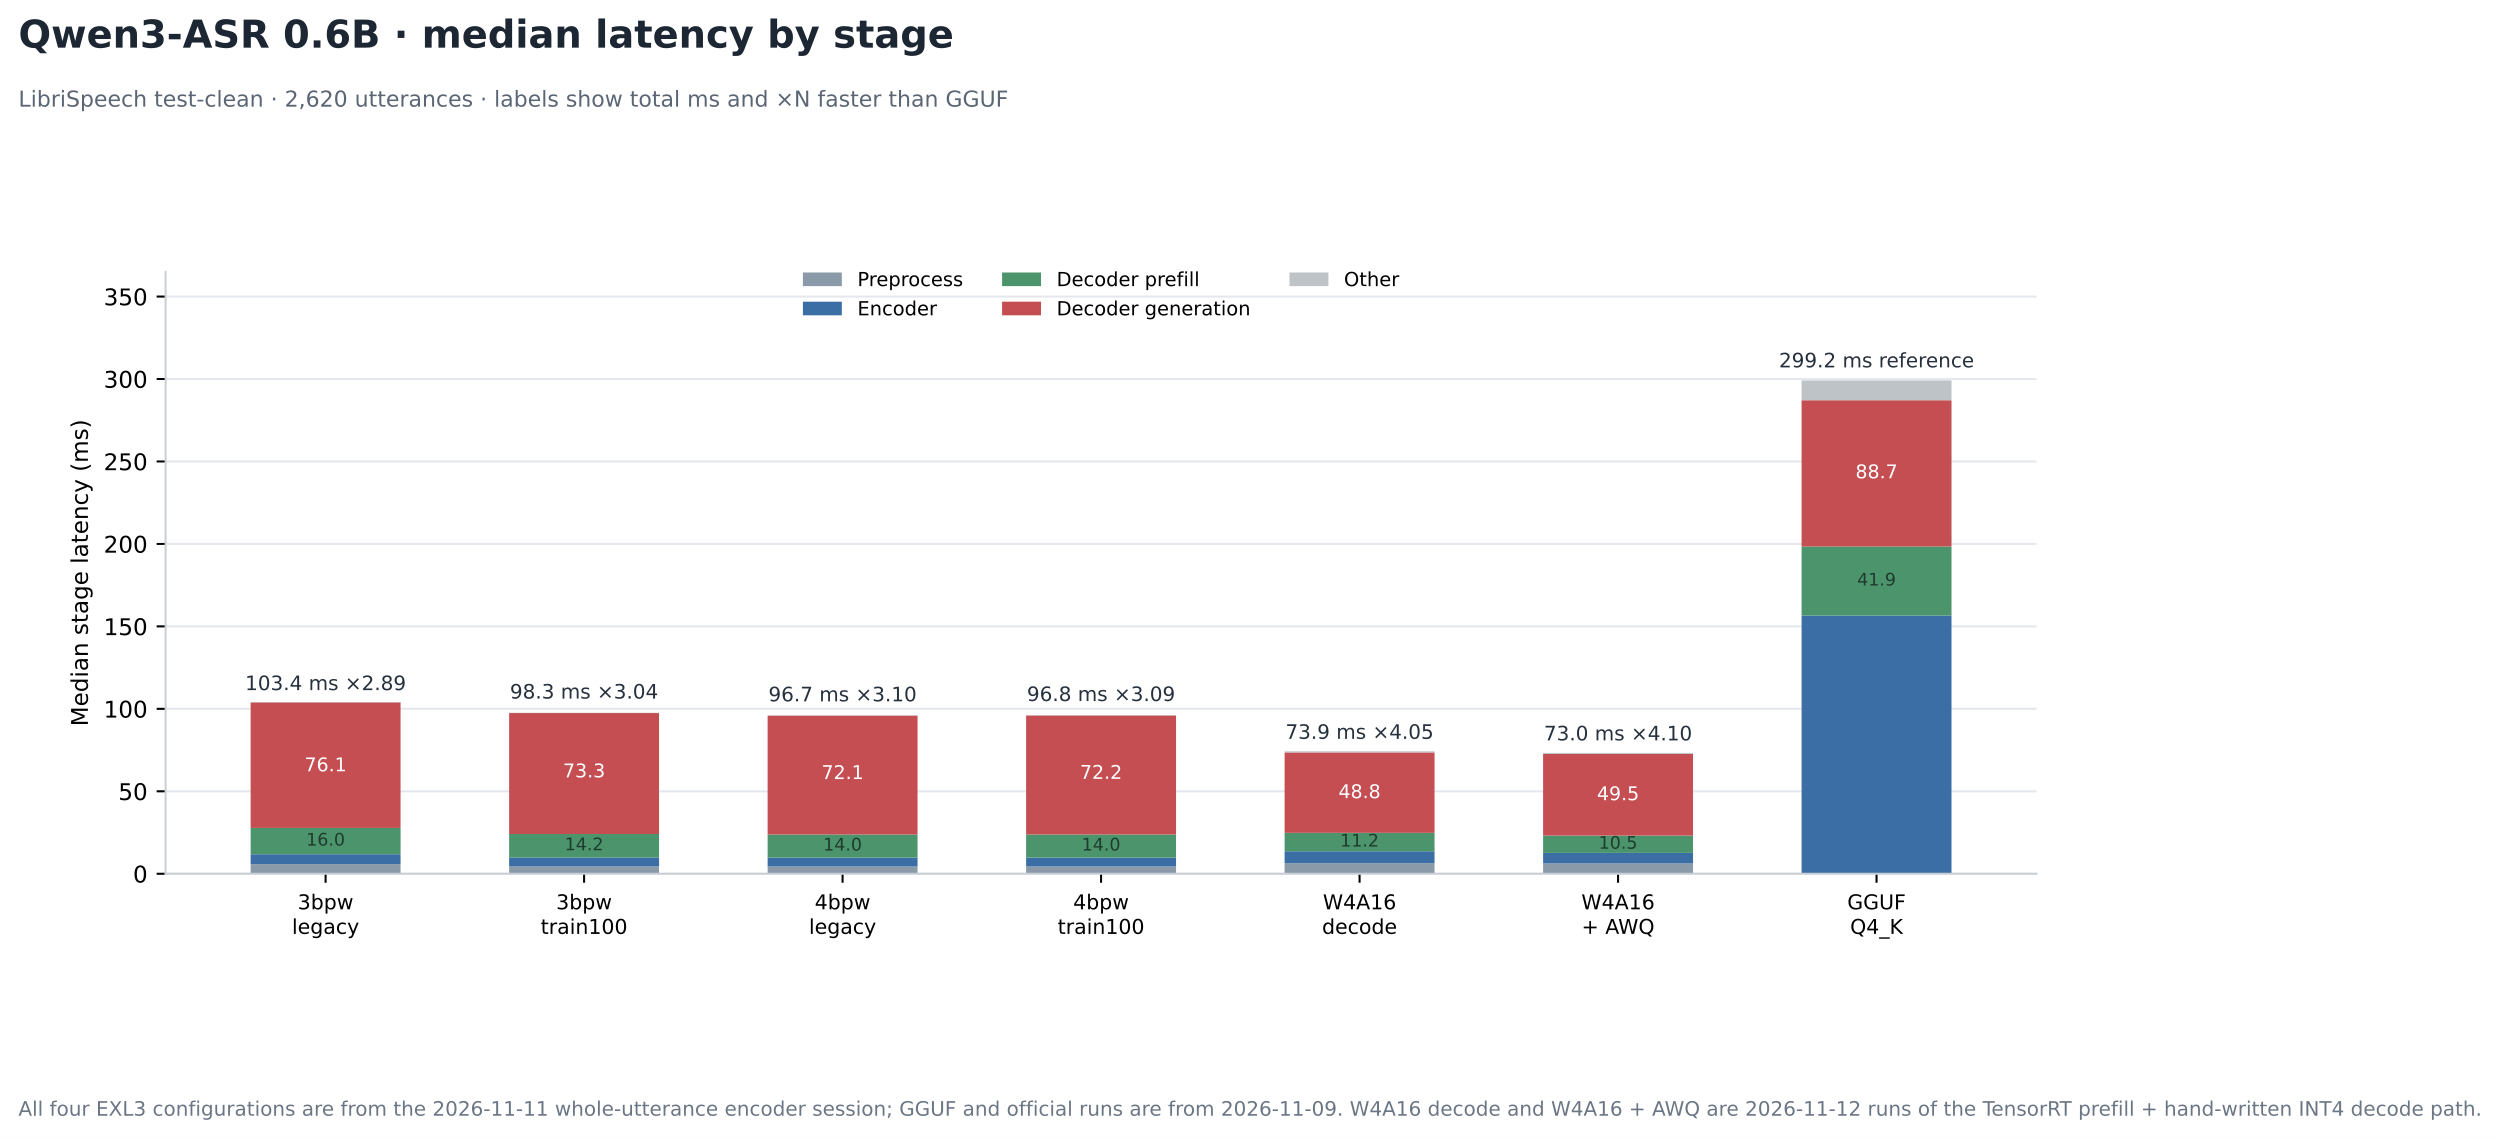
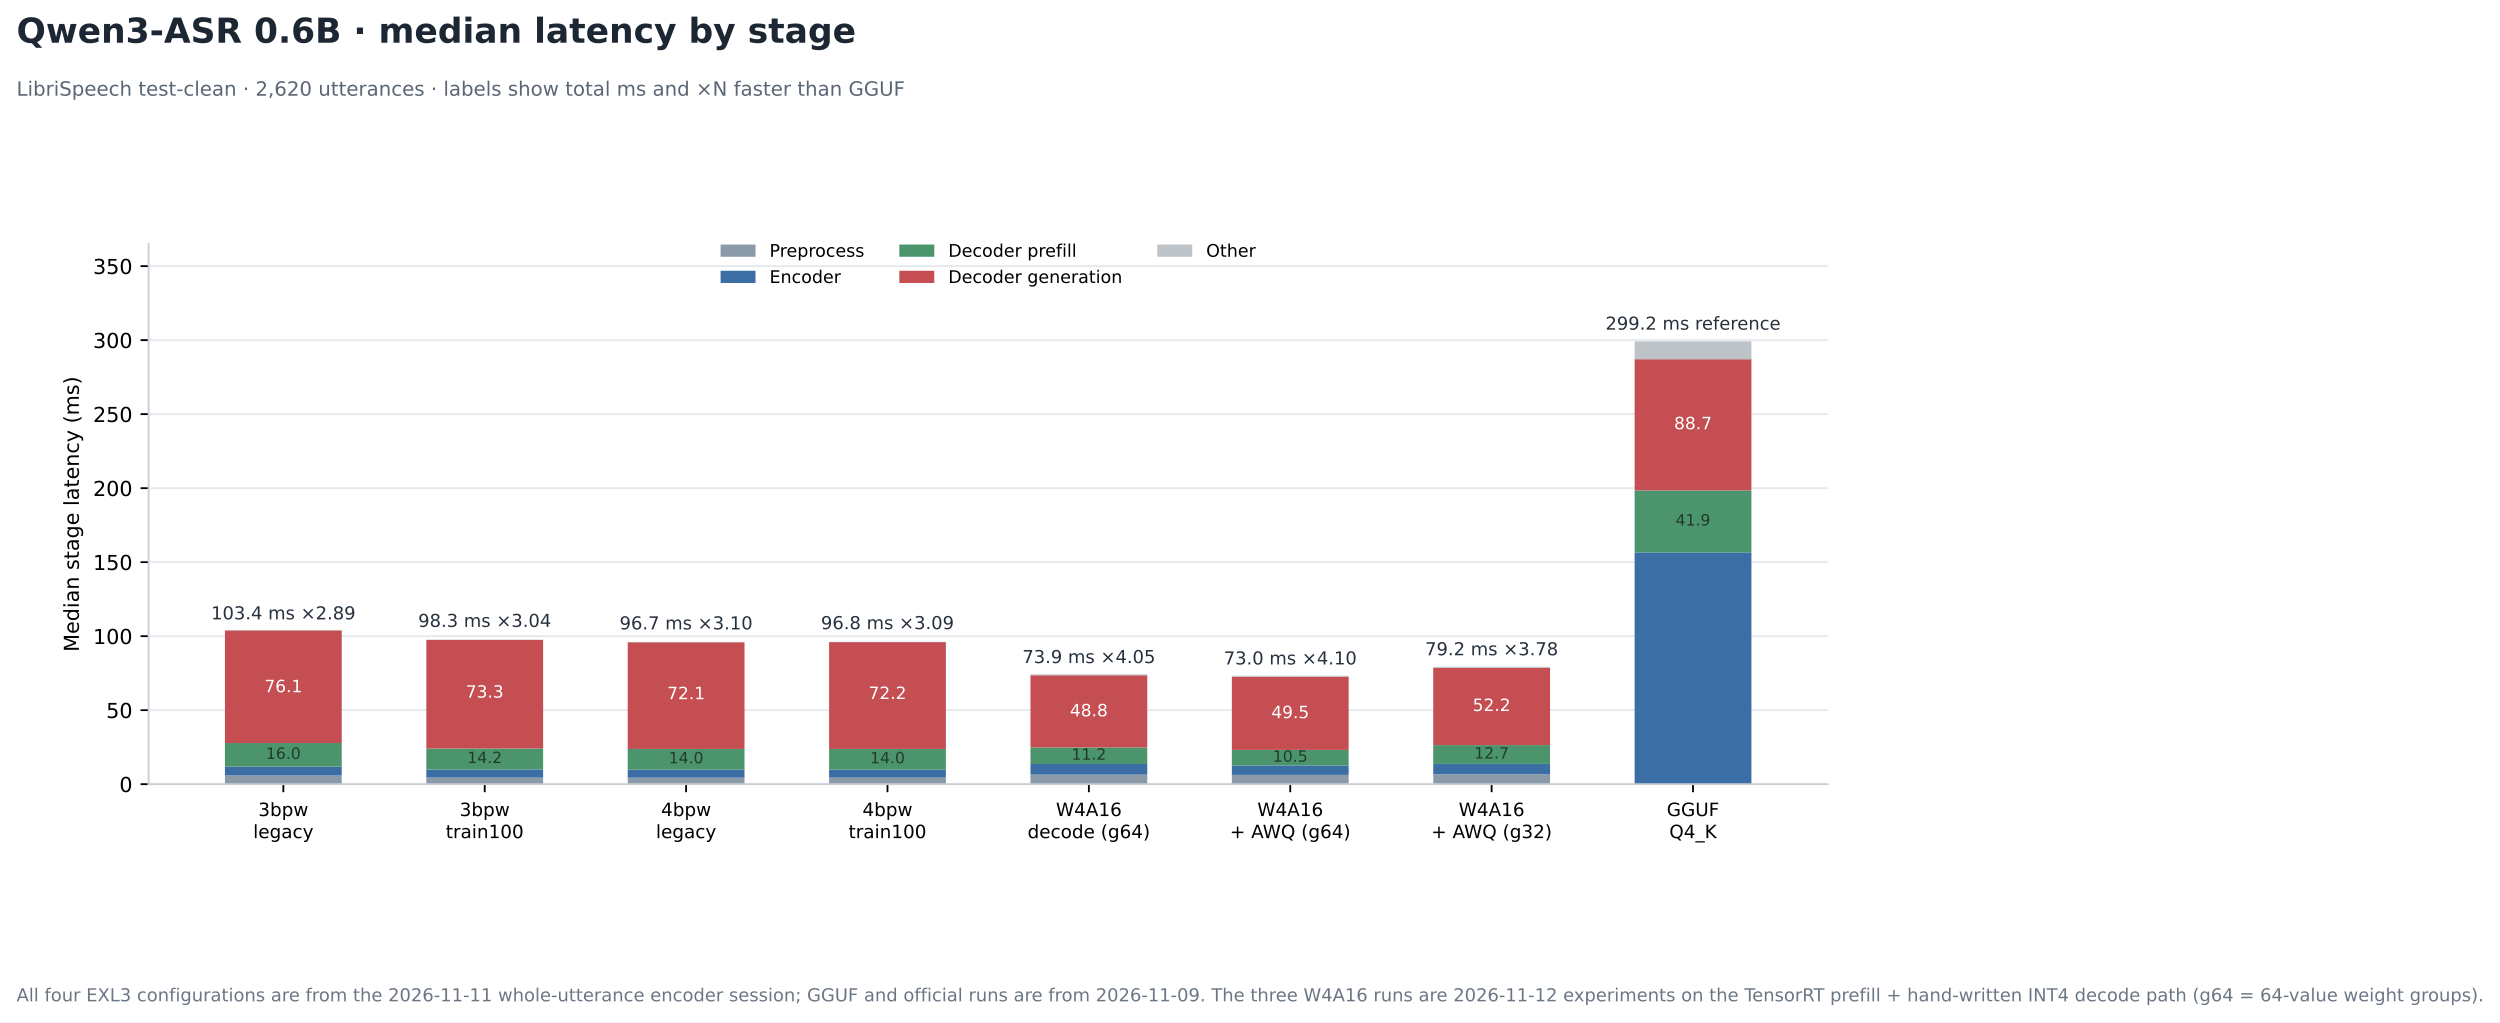
- <svg xmlns="http://www.w3.org/2000/svg" xmlns:xlink="http://www.w3.org/1999/xlink" width="976.117pt" height="444.695pt" viewBox="0 0 976.117 444.695" version="1.1">
+ <svg xmlns="http://www.w3.org/2000/svg" xmlns:xlink="http://www.w3.org/1999/xlink" width="1087.637pt" height="444.695pt" viewBox="0 0 1087.637 444.695" version="1.1">
  <defs>
    <style type="text/css">*{stroke-linejoin: round; stroke-linecap: butt}</style>
  </defs>
  <g id="figure_1">
    <g id="patch_1">
-       <path d="M 0 444.695 L 976.117 444.695 L 976.117 0 L 0 0 z " style="fill: #ffffff" />
+       <path d="M 0 444.695 L 1087.637 444.695 L 1087.637 0 L 0 0 z " style="fill: #ffffff" />
    </g>
    <g id="axes_1">
      <g id="patch_2">
        <path d="M 64.656 341.158 L 795.168 341.158 L 795.168 106.15 L 64.656 106.15 z " style="fill: #ffffff" />
      </g>
      <g id="matplotlib.axis_1">
        <g id="xtick_1">
          <g id="line2d_1">
            <defs>
-               <path id="m8235c8319e" d="M 0 0 L 0 3.5 " style="stroke: #000000; stroke-width: 0.8" />
+               <path id="mf2b822d4fd" d="M 0 0 L 0 3.5 " style="stroke: #000000; stroke-width: 0.8" />
            </defs>
            <g>
-               <use xlink:href="#m8235c8319e" x="127.13" y="341.158" style="stroke: #000000; stroke-width: 0.8" />
+               <use xlink:href="#mf2b822d4fd" x="123.269" y="341.158" style="stroke: #000000; stroke-width: 0.8" />
            </g>
          </g>
          <g id="text_1">
-             <text style="font-size: 8px; font-family: 'DejaVu Sans'" transform="translate(116.235 355.0372)">3bpw</text>
-             <text style="font-size: 8px; font-family: 'DejaVu Sans'" transform="translate(114 364.6394)">legacy</text>
+             <text style="font-size: 8px; font-family: 'DejaVu Sans'" transform="translate(112.3737 355.0372)">3bpw</text>
+             <text style="font-size: 8px; font-family: 'DejaVu Sans'" transform="translate(110.1387 364.6394)">legacy</text>
          </g>
        </g>
        <g id="xtick_2">
          <g id="line2d_2">
            <g>
-               <use xlink:href="#m8235c8319e" x="228.057" y="341.158" style="stroke: #000000; stroke-width: 0.8" />
+               <use xlink:href="#mf2b822d4fd" x="210.881" y="341.158" style="stroke: #000000; stroke-width: 0.8" />
            </g>
          </g>
          <g id="text_2">
-             <text style="font-size: 8px; font-family: 'DejaVu Sans'" transform="translate(217.1623 355.0372)">3bpw</text>
-             <text style="font-size: 8px; font-family: 'DejaVu Sans'" transform="translate(211.1123 364.6394)">train100</text>
+             <text style="font-size: 8px; font-family: 'DejaVu Sans'" transform="translate(199.9861 355.0372)">3bpw</text>
+             <text style="font-size: 8px; font-family: 'DejaVu Sans'" transform="translate(193.9361 364.6394)">train100</text>
          </g>
        </g>
        <g id="xtick_3">
          <g id="line2d_3">
            <g>
-               <use xlink:href="#m8235c8319e" x="328.985" y="341.158" style="stroke: #000000; stroke-width: 0.8" />
+               <use xlink:href="#mf2b822d4fd" x="298.493" y="341.158" style="stroke: #000000; stroke-width: 0.8" />
            </g>
          </g>
          <g id="text_3">
-             <text style="font-size: 8px; font-family: 'DejaVu Sans'" transform="translate(318.0897 355.0372)">4bpw</text>
-             <text style="font-size: 8px; font-family: 'DejaVu Sans'" transform="translate(315.8547 364.6394)">legacy</text>
+             <text style="font-size: 8px; font-family: 'DejaVu Sans'" transform="translate(287.5984 355.0372)">4bpw</text>
+             <text style="font-size: 8px; font-family: 'DejaVu Sans'" transform="translate(285.3634 364.6394)">legacy</text>
          </g>
        </g>
        <g id="xtick_4">
          <g id="line2d_4">
            <g>
-               <use xlink:href="#m8235c8319e" x="429.912" y="341.158" style="stroke: #000000; stroke-width: 0.8" />
+               <use xlink:href="#mf2b822d4fd" x="386.106" y="341.158" style="stroke: #000000; stroke-width: 0.8" />
            </g>
          </g>
          <g id="text_4">
-             <text style="font-size: 8px; font-family: 'DejaVu Sans'" transform="translate(419.017 355.0372)">4bpw</text>
-             <text style="font-size: 8px; font-family: 'DejaVu Sans'" transform="translate(412.967 364.6394)">train100</text>
+             <text style="font-size: 8px; font-family: 'DejaVu Sans'" transform="translate(375.2108 355.0372)">4bpw</text>
+             <text style="font-size: 8px; font-family: 'DejaVu Sans'" transform="translate(369.1608 364.6394)">train100</text>
          </g>
        </g>
        <g id="xtick_5">
          <g id="line2d_5">
            <g>
-               <use xlink:href="#m8235c8319e" x="530.839" y="341.158" style="stroke: #000000; stroke-width: 0.8" />
+               <use xlink:href="#mf2b822d4fd" x="473.718" y="341.158" style="stroke: #000000; stroke-width: 0.8" />
            </g>
          </g>
          <g id="text_5">
-             <text style="font-size: 8px; font-family: 'DejaVu Sans'" transform="translate(516.5131 355.0366)">W4A16</text>
-             <text style="font-size: 8px; font-family: 'DejaVu Sans'" transform="translate(516.1912 364.6388)">decode</text>
+             <text style="font-size: 8px; font-family: 'DejaVu Sans'" transform="translate(459.3919 355.0366)">W4A16</text>
+             <text style="font-size: 8px; font-family: 'DejaVu Sans'" transform="translate(447.0482 364.6388)">decode (g64)</text>
          </g>
        </g>
        <g id="xtick_6">
          <g id="line2d_6">
            <g>
-               <use xlink:href="#m8235c8319e" x="631.767" y="341.158" style="stroke: #000000; stroke-width: 0.8" />
+               <use xlink:href="#mf2b822d4fd" x="561.331" y="341.158" style="stroke: #000000; stroke-width: 0.8" />
            </g>
          </g>
          <g id="text_6">
-             <text style="font-size: 8px; font-family: 'DejaVu Sans'" transform="translate(617.4404 355.0366)">W4A16</text>
-             <text style="font-size: 8px; font-family: 'DejaVu Sans'" transform="translate(617.5223 364.6381)">+ AWQ</text>
+             <text style="font-size: 8px; font-family: 'DejaVu Sans'" transform="translate(547.0043 355.0366)">W4A16</text>
+             <text style="font-size: 8px; font-family: 'DejaVu Sans'" transform="translate(535.0643 364.6381)">+ AWQ (g64)</text>
          </g>
        </g>
        <g id="xtick_7">
          <g id="line2d_7">
            <g>
-               <use xlink:href="#m8235c8319e" x="732.694" y="341.158" style="stroke: #000000; stroke-width: 0.8" />
+               <use xlink:href="#mf2b822d4fd" x="648.943" y="341.158" style="stroke: #000000; stroke-width: 0.8" />
            </g>
          </g>
          <g id="text_7">
-             <text style="font-size: 8px; font-family: 'DejaVu Sans'" transform="translate(721.2671 355.0366)">GGUF</text>
-             <text style="font-size: 8px; font-family: 'DejaVu Sans'" transform="translate(722.3771 364.6381)">Q4_K</text>
+             <text style="font-size: 8px; font-family: 'DejaVu Sans'" transform="translate(634.6167 355.0366)">W4A16</text>
+             <text style="font-size: 8px; font-family: 'DejaVu Sans'" transform="translate(622.6767 364.6381)">+ AWQ (g32)</text>
+           </g>
+         </g>
+         <g id="xtick_8">
+           <g id="line2d_8">
+             <g>
+               <use xlink:href="#mf2b822d4fd" x="736.555" y="341.158" style="stroke: #000000; stroke-width: 0.8" />
+             </g>
+           </g>
+           <g id="text_8">
+             <text style="font-size: 8px; font-family: 'DejaVu Sans'" transform="translate(725.1284 355.0366)">GGUF</text>
+             <text style="font-size: 8px; font-family: 'DejaVu Sans'" transform="translate(726.2384 364.6381)">Q4_K</text>
          </g>
        </g>
      </g>
      <g id="matplotlib.axis_2">
        <g id="ytick_1">
-           <g id="line2d_8">
-             <path d="M 64.656 341.158 L 795.168 341.158 " clip-path="url(#pb637e275da)" style="fill: none; stroke: #e4e8ee; stroke-width: 0.8; stroke-linecap: square" />
-           </g>
          <g id="line2d_9">
+             <path d="M 64.656 341.158 L 795.168 341.158 " clip-path="url(#p142b3d58d4)" style="fill: none; stroke: #e4e8ee; stroke-width: 0.8; stroke-linecap: square" />
+           </g>
+           <g id="line2d_10">
            <defs>
-               <path id="m423fadaa84" d="M 0 0 L -3.5 0 " style="stroke: #000000; stroke-width: 0.8" />
+               <path id="m6288caef22" d="M 0 0 L -3.5 0 " style="stroke: #000000; stroke-width: 0.8" />
            </defs>
            <g>
-               <use xlink:href="#m423fadaa84" x="64.656" y="341.158" style="stroke: #000000; stroke-width: 0.8" />
-             </g>
-           </g>
-           <g id="text_8">
+               <use xlink:href="#m6288caef22" x="64.656" y="341.158" style="stroke: #000000; stroke-width: 0.8" />
+             </g>
+           </g>
+           <g id="text_9">
            <text style="font-size: 9px; font-family: 'DejaVu Sans'; text-anchor: end" x="57.656" y="344.577" transform="rotate(-0 57.656 344.5766)">0</text>
          </g>
        </g>
        <g id="ytick_2">
-           <g id="line2d_10">
-             <path d="M 64.656 308.962 L 795.168 308.962 " clip-path="url(#pb637e275da)" style="fill: none; stroke: #e4e8ee; stroke-width: 0.8; stroke-linecap: square" />
-           </g>
          <g id="line2d_11">
-             <g>
-               <use xlink:href="#m423fadaa84" x="64.656" y="308.962" style="stroke: #000000; stroke-width: 0.8" />
-             </g>
-           </g>
-           <g id="text_9">
+             <path d="M 64.656 308.962 L 795.168 308.962 " clip-path="url(#p142b3d58d4)" style="fill: none; stroke: #e4e8ee; stroke-width: 0.8; stroke-linecap: square" />
+           </g>
+           <g id="line2d_12">
+             <g>
+               <use xlink:href="#m6288caef22" x="64.656" y="308.962" style="stroke: #000000; stroke-width: 0.8" />
+             </g>
+           </g>
+           <g id="text_10">
            <text style="font-size: 9px; font-family: 'DejaVu Sans'; text-anchor: end" x="57.656" y="312.381" transform="rotate(-0 57.656 312.3806)">50</text>
          </g>
        </g>
        <g id="ytick_3">
-           <g id="line2d_12">
-             <path d="M 64.656 276.766 L 795.168 276.766 " clip-path="url(#pb637e275da)" style="fill: none; stroke: #e4e8ee; stroke-width: 0.8; stroke-linecap: square" />
-           </g>
          <g id="line2d_13">
-             <g>
-               <use xlink:href="#m423fadaa84" x="64.656" y="276.766" style="stroke: #000000; stroke-width: 0.8" />
-             </g>
-           </g>
-           <g id="text_10">
+             <path d="M 64.656 276.766 L 795.168 276.766 " clip-path="url(#p142b3d58d4)" style="fill: none; stroke: #e4e8ee; stroke-width: 0.8; stroke-linecap: square" />
+           </g>
+           <g id="line2d_14">
+             <g>
+               <use xlink:href="#m6288caef22" x="64.656" y="276.766" style="stroke: #000000; stroke-width: 0.8" />
+             </g>
+           </g>
+           <g id="text_11">
            <text style="font-size: 9px; font-family: 'DejaVu Sans'; text-anchor: end" x="57.656" y="280.185" transform="rotate(-0 57.656 280.1847)">100</text>
          </g>
        </g>
        <g id="ytick_4">
-           <g id="line2d_14">
-             <path d="M 64.656 244.57 L 795.168 244.57 " clip-path="url(#pb637e275da)" style="fill: none; stroke: #e4e8ee; stroke-width: 0.8; stroke-linecap: square" />
-           </g>
          <g id="line2d_15">
-             <g>
-               <use xlink:href="#m423fadaa84" x="64.656" y="244.57" style="stroke: #000000; stroke-width: 0.8" />
-             </g>
-           </g>
-           <g id="text_11">
+             <path d="M 64.656 244.57 L 795.168 244.57 " clip-path="url(#p142b3d58d4)" style="fill: none; stroke: #e4e8ee; stroke-width: 0.8; stroke-linecap: square" />
+           </g>
+           <g id="line2d_16">
+             <g>
+               <use xlink:href="#m6288caef22" x="64.656" y="244.57" style="stroke: #000000; stroke-width: 0.8" />
+             </g>
+           </g>
+           <g id="text_12">
            <text style="font-size: 9px; font-family: 'DejaVu Sans'; text-anchor: end" x="57.656" y="247.989" transform="rotate(-0 57.656 247.9887)">150</text>
          </g>
        </g>
        <g id="ytick_5">
-           <g id="line2d_16">
-             <path d="M 64.656 212.374 L 795.168 212.374 " clip-path="url(#pb637e275da)" style="fill: none; stroke: #e4e8ee; stroke-width: 0.8; stroke-linecap: square" />
-           </g>
          <g id="line2d_17">
-             <g>
-               <use xlink:href="#m423fadaa84" x="64.656" y="212.374" style="stroke: #000000; stroke-width: 0.8" />
-             </g>
-           </g>
-           <g id="text_12">
+             <path d="M 64.656 212.374 L 795.168 212.374 " clip-path="url(#p142b3d58d4)" style="fill: none; stroke: #e4e8ee; stroke-width: 0.8; stroke-linecap: square" />
+           </g>
+           <g id="line2d_18">
+             <g>
+               <use xlink:href="#m6288caef22" x="64.656" y="212.374" style="stroke: #000000; stroke-width: 0.8" />
+             </g>
+           </g>
+           <g id="text_13">
            <text style="font-size: 9px; font-family: 'DejaVu Sans'; text-anchor: end" x="57.656" y="215.793" transform="rotate(-0 57.656 215.7928)">200</text>
          </g>
        </g>
        <g id="ytick_6">
-           <g id="line2d_18">
-             <path d="M 64.656 180.178 L 795.168 180.178 " clip-path="url(#pb637e275da)" style="fill: none; stroke: #e4e8ee; stroke-width: 0.8; stroke-linecap: square" />
-           </g>
          <g id="line2d_19">
-             <g>
-               <use xlink:href="#m423fadaa84" x="64.656" y="180.178" style="stroke: #000000; stroke-width: 0.8" />
-             </g>
-           </g>
-           <g id="text_13">
+             <path d="M 64.656 180.178 L 795.168 180.178 " clip-path="url(#p142b3d58d4)" style="fill: none; stroke: #e4e8ee; stroke-width: 0.8; stroke-linecap: square" />
+           </g>
+           <g id="line2d_20">
+             <g>
+               <use xlink:href="#m6288caef22" x="64.656" y="180.178" style="stroke: #000000; stroke-width: 0.8" />
+             </g>
+           </g>
+           <g id="text_14">
            <text style="font-size: 9px; font-family: 'DejaVu Sans'; text-anchor: end" x="57.656" y="183.597" transform="rotate(-0 57.656 183.5968)">250</text>
          </g>
        </g>
        <g id="ytick_7">
-           <g id="line2d_20">
-             <path d="M 64.656 147.982 L 795.168 147.982 " clip-path="url(#pb637e275da)" style="fill: none; stroke: #e4e8ee; stroke-width: 0.8; stroke-linecap: square" />
-           </g>
          <g id="line2d_21">
-             <g>
-               <use xlink:href="#m423fadaa84" x="64.656" y="147.982" style="stroke: #000000; stroke-width: 0.8" />
-             </g>
-           </g>
-           <g id="text_14">
+             <path d="M 64.656 147.982 L 795.168 147.982 " clip-path="url(#p142b3d58d4)" style="fill: none; stroke: #e4e8ee; stroke-width: 0.8; stroke-linecap: square" />
+           </g>
+           <g id="line2d_22">
+             <g>
+               <use xlink:href="#m6288caef22" x="64.656" y="147.982" style="stroke: #000000; stroke-width: 0.8" />
+             </g>
+           </g>
+           <g id="text_15">
            <text style="font-size: 9px; font-family: 'DejaVu Sans'; text-anchor: end" x="57.656" y="151.401" transform="rotate(-0 57.656 151.4009)">300</text>
          </g>
        </g>
        <g id="ytick_8">
-           <g id="line2d_22">
-             <path d="M 64.656 115.786 L 795.168 115.786 " clip-path="url(#pb637e275da)" style="fill: none; stroke: #e4e8ee; stroke-width: 0.8; stroke-linecap: square" />
-           </g>
          <g id="line2d_23">
-             <g>
-               <use xlink:href="#m423fadaa84" x="64.656" y="115.786" style="stroke: #000000; stroke-width: 0.8" />
-             </g>
-           </g>
-           <g id="text_15">
+             <path d="M 64.656 115.786 L 795.168 115.786 " clip-path="url(#p142b3d58d4)" style="fill: none; stroke: #e4e8ee; stroke-width: 0.8; stroke-linecap: square" />
+           </g>
+           <g id="line2d_24">
+             <g>
+               <use xlink:href="#m6288caef22" x="64.656" y="115.786" style="stroke: #000000; stroke-width: 0.8" />
+             </g>
+           </g>
+           <g id="text_16">
            <text style="font-size: 9px; font-family: 'DejaVu Sans'; text-anchor: end" x="57.656" y="119.205" transform="rotate(-0 57.656 119.2049)">350</text>
          </g>
        </g>
-         <g id="text_16">
+         <g id="text_17">
          <text style="font-size: 9px; font-family: 'DejaVu Sans'; text-anchor: middle" x="34.315" y="223.654" transform="rotate(-90 34.31514 223.6537)">Median stage latency (ms)</text>
        </g>
      </g>
      <g id="patch_3">
-         <path d="M 97.861 341.158 L 156.399 341.158 L 156.399 337.394 L 97.861 337.394 z " clip-path="url(#pb637e275da)" style="fill: #8b9aa8" />
+         <path d="M 97.861 341.158 L 148.676 341.158 L 148.676 337.394 L 97.861 337.394 z " clip-path="url(#p142b3d58d4)" style="fill: #8b9aa8" />
      </g>
      <g id="patch_4">
-         <path d="M 198.788 341.158 L 257.326 341.158 L 257.326 338.305 L 198.788 338.305 z " clip-path="url(#pb637e275da)" style="fill: #8b9aa8" />
+         <path d="M 185.473 341.158 L 236.289 341.158 L 236.289 338.305 L 185.473 338.305 z " clip-path="url(#p142b3d58d4)" style="fill: #8b9aa8" />
      </g>
      <g id="patch_5">
-         <path d="M 299.716 341.158 L 358.254 341.158 L 358.254 338.334 L 299.716 338.334 z " clip-path="url(#pb637e275da)" style="fill: #8b9aa8" />
+         <path d="M 273.086 341.158 L 323.901 341.158 L 323.901 338.334 L 273.086 338.334 z " clip-path="url(#p142b3d58d4)" style="fill: #8b9aa8" />
      </g>
      <g id="patch_6">
-         <path d="M 400.643 341.158 L 459.181 341.158 L 459.181 338.324 L 400.643 338.324 z " clip-path="url(#pb637e275da)" style="fill: #8b9aa8" />
+         <path d="M 360.698 341.158 L 411.513 341.158 L 411.513 338.324 L 360.698 338.324 z " clip-path="url(#p142b3d58d4)" style="fill: #8b9aa8" />
      </g>
      <g id="patch_7">
-         <path d="M 501.57 341.158 L 560.108 341.158 L 560.108 337.006 L 501.57 337.006 z " clip-path="url(#pb637e275da)" style="fill: #8b9aa8" />
+         <path d="M 448.311 341.158 L 499.126 341.158 L 499.126 337.006 L 448.311 337.006 z " clip-path="url(#p142b3d58d4)" style="fill: #8b9aa8" />
      </g>
      <g id="patch_8">
-         <path d="M 602.498 341.158 L 661.036 341.158 L 661.036 337.12 L 602.498 337.12 z " clip-path="url(#pb637e275da)" style="fill: #8b9aa8" />
+         <path d="M 535.923 341.158 L 586.738 341.158 L 586.738 337.12 L 535.923 337.12 z " clip-path="url(#p142b3d58d4)" style="fill: #8b9aa8" />
      </g>
      <g id="patch_9">
-         <path d="M 703.425 341.158 L 761.963 341.158 L 761.963 341.158 L 703.425 341.158 z " clip-path="url(#pb637e275da)" style="fill: #8b9aa8" />
+         <path d="M 623.535 341.158 L 674.351 341.158 L 674.351 336.863 L 623.535 336.863 z " clip-path="url(#p142b3d58d4)" style="fill: #8b9aa8" />
      </g>
      <g id="patch_10">
-         <path d="M 97.861 337.394 L 156.399 337.394 L 156.399 333.536 L 97.861 333.536 z " clip-path="url(#pb637e275da)" style="fill: #3b6ea5" />
+         <path d="M 711.148 341.158 L 761.963 341.158 L 761.963 341.158 L 711.148 341.158 z " clip-path="url(#p142b3d58d4)" style="fill: #8b9aa8" />
      </g>
      <g id="patch_11">
-         <path d="M 198.788 338.305 L 257.326 338.305 L 257.326 334.771 L 198.788 334.771 z " clip-path="url(#pb637e275da)" style="fill: #3b6ea5" />
+         <path d="M 97.861 337.394 L 148.676 337.394 L 148.676 333.536 L 97.861 333.536 z " clip-path="url(#p142b3d58d4)" style="fill: #3b6ea5" />
      </g>
      <g id="patch_12">
-         <path d="M 299.716 338.334 L 358.254 338.334 L 358.254 334.843 L 299.716 334.843 z " clip-path="url(#pb637e275da)" style="fill: #3b6ea5" />
+         <path d="M 185.473 338.305 L 236.289 338.305 L 236.289 334.771 L 185.473 334.771 z " clip-path="url(#p142b3d58d4)" style="fill: #3b6ea5" />
      </g>
      <g id="patch_13">
-         <path d="M 400.643 338.324 L 459.181 338.324 L 459.181 334.831 L 400.643 334.831 z " clip-path="url(#pb637e275da)" style="fill: #3b6ea5" />
+         <path d="M 273.086 338.334 L 323.901 338.334 L 323.901 334.843 L 273.086 334.843 z " clip-path="url(#p142b3d58d4)" style="fill: #3b6ea5" />
      </g>
      <g id="patch_14">
-         <path d="M 501.57 337.006 L 560.108 337.006 L 560.108 332.368 L 501.57 332.368 z " clip-path="url(#pb637e275da)" style="fill: #3b6ea5" />
+         <path d="M 360.698 338.324 L 411.513 338.324 L 411.513 334.831 L 360.698 334.831 z " clip-path="url(#p142b3d58d4)" style="fill: #3b6ea5" />
      </g>
      <g id="patch_15">
-         <path d="M 602.498 337.12 L 661.036 337.12 L 661.036 333.01 L 602.498 333.01 z " clip-path="url(#pb637e275da)" style="fill: #3b6ea5" />
+         <path d="M 448.311 337.006 L 499.126 337.006 L 499.126 332.368 L 448.311 332.368 z " clip-path="url(#p142b3d58d4)" style="fill: #3b6ea5" />
      </g>
      <g id="patch_16">
-         <path d="M 703.425 341.158 L 761.963 341.158 L 761.963 240.336 L 703.425 240.336 z " clip-path="url(#pb637e275da)" style="fill: #3b6ea5" />
+         <path d="M 535.923 337.12 L 586.738 337.12 L 586.738 333.01 L 535.923 333.01 z " clip-path="url(#p142b3d58d4)" style="fill: #3b6ea5" />
      </g>
      <g id="patch_17">
-         <path d="M 97.861 333.536 L 156.399 333.536 L 156.399 323.257 L 97.861 323.257 z " clip-path="url(#pb637e275da)" style="fill: #4c956c" />
+         <path d="M 623.535 336.863 L 674.351 336.863 L 674.351 332.347 L 623.535 332.347 z " clip-path="url(#p142b3d58d4)" style="fill: #3b6ea5" />
      </g>
      <g id="patch_18">
-         <path d="M 198.788 334.771 L 257.326 334.771 L 257.326 325.637 L 198.788 325.637 z " clip-path="url(#pb637e275da)" style="fill: #4c956c" />
+         <path d="M 711.148 341.158 L 761.963 341.158 L 761.963 240.336 L 711.148 240.336 z " clip-path="url(#p142b3d58d4)" style="fill: #3b6ea5" />
      </g>
      <g id="patch_19">
-         <path d="M 299.716 334.843 L 358.254 334.843 L 358.254 325.823 L 299.716 325.823 z " clip-path="url(#pb637e275da)" style="fill: #4c956c" />
+         <path d="M 97.861 333.536 L 148.676 333.536 L 148.676 323.257 L 97.861 323.257 z " clip-path="url(#p142b3d58d4)" style="fill: #4c956c" />
      </g>
      <g id="patch_20">
-         <path d="M 400.643 334.831 L 459.181 334.831 L 459.181 325.822 L 400.643 325.822 z " clip-path="url(#pb637e275da)" style="fill: #4c956c" />
+         <path d="M 185.473 334.771 L 236.289 334.771 L 236.289 325.637 L 185.473 325.637 z " clip-path="url(#p142b3d58d4)" style="fill: #4c956c" />
      </g>
      <g id="patch_21">
-         <path d="M 501.57 332.368 L 560.108 332.368 L 560.108 325.178 L 501.57 325.178 z " clip-path="url(#pb637e275da)" style="fill: #4c956c" />
+         <path d="M 273.086 334.843 L 323.901 334.843 L 323.901 325.823 L 273.086 325.823 z " clip-path="url(#p142b3d58d4)" style="fill: #4c956c" />
      </g>
      <g id="patch_22">
-         <path d="M 602.498 333.01 L 661.036 333.01 L 661.036 326.243 L 602.498 326.243 z " clip-path="url(#pb637e275da)" style="fill: #4c956c" />
+         <path d="M 360.698 334.831 L 411.513 334.831 L 411.513 325.822 L 360.698 325.822 z " clip-path="url(#p142b3d58d4)" style="fill: #4c956c" />
      </g>
      <g id="patch_23">
-         <path d="M 703.425 240.336 L 761.963 240.336 L 761.963 213.371 L 703.425 213.371 z " clip-path="url(#pb637e275da)" style="fill: #4c956c" />
+         <path d="M 448.311 332.368 L 499.126 332.368 L 499.126 325.178 L 448.311 325.178 z " clip-path="url(#p142b3d58d4)" style="fill: #4c956c" />
      </g>
      <g id="patch_24">
-         <path d="M 97.861 323.257 L 156.399 323.257 L 156.399 274.24 L 97.861 274.24 z " clip-path="url(#pb637e275da)" style="fill: #c44e52" />
+         <path d="M 535.923 333.01 L 586.738 333.01 L 586.738 326.243 L 535.923 326.243 z " clip-path="url(#p142b3d58d4)" style="fill: #4c956c" />
      </g>
      <g id="patch_25">
-         <path d="M 198.788 325.637 L 257.326 325.637 L 257.326 278.407 L 198.788 278.407 z " clip-path="url(#pb637e275da)" style="fill: #c44e52" />
+         <path d="M 623.535 332.347 L 674.351 332.347 L 674.351 324.151 L 623.535 324.151 z " clip-path="url(#p142b3d58d4)" style="fill: #4c956c" />
      </g>
      <g id="patch_26">
-         <path d="M 299.716 325.823 L 358.254 325.823 L 358.254 279.415 L 299.716 279.415 z " clip-path="url(#pb637e275da)" style="fill: #c44e52" />
+         <path d="M 711.148 240.336 L 761.963 240.336 L 761.963 213.371 L 711.148 213.371 z " clip-path="url(#p142b3d58d4)" style="fill: #4c956c" />
      </g>
      <g id="patch_27">
-         <path d="M 400.643 325.822 L 459.181 325.822 L 459.181 279.353 L 400.643 279.353 z " clip-path="url(#pb637e275da)" style="fill: #c44e52" />
+         <path d="M 97.861 323.257 L 148.676 323.257 L 148.676 274.24 L 97.861 274.24 z " clip-path="url(#p142b3d58d4)" style="fill: #c44e52" />
      </g>
      <g id="patch_28">
-         <path d="M 501.57 325.178 L 560.108 325.178 L 560.108 293.783 L 501.57 293.783 z " clip-path="url(#pb637e275da)" style="fill: #c44e52" />
+         <path d="M 185.473 325.637 L 236.289 325.637 L 236.289 278.407 L 185.473 278.407 z " clip-path="url(#p142b3d58d4)" style="fill: #c44e52" />
      </g>
      <g id="patch_29">
-         <path d="M 602.498 326.243 L 661.036 326.243 L 661.036 294.379 L 602.498 294.379 z " clip-path="url(#pb637e275da)" style="fill: #c44e52" />
+         <path d="M 273.086 325.823 L 323.901 325.823 L 323.901 279.415 L 273.086 279.415 z " clip-path="url(#p142b3d58d4)" style="fill: #c44e52" />
      </g>
      <g id="patch_30">
-         <path d="M 703.425 213.371 L 761.963 213.371 L 761.963 156.275 L 703.425 156.275 z " clip-path="url(#pb637e275da)" style="fill: #c44e52" />
+         <path d="M 360.698 325.822 L 411.513 325.822 L 411.513 279.353 L 360.698 279.353 z " clip-path="url(#p142b3d58d4)" style="fill: #c44e52" />
      </g>
      <g id="patch_31">
-         <path d="M 97.861 274.24 L 156.399 274.24 L 156.399 274.08 L 97.861 274.08 z " clip-path="url(#pb637e275da)" style="fill: #bdc3c7" />
+         <path d="M 448.311 325.178 L 499.126 325.178 L 499.126 293.783 L 448.311 293.783 z " clip-path="url(#p142b3d58d4)" style="fill: #c44e52" />
      </g>
      <g id="patch_32">
-         <path d="M 198.788 278.407 L 257.326 278.407 L 257.326 278.27 L 198.788 278.27 z " clip-path="url(#pb637e275da)" style="fill: #bdc3c7" />
+         <path d="M 535.923 326.243 L 586.738 326.243 L 586.738 294.379 L 535.923 294.379 z " clip-path="url(#p142b3d58d4)" style="fill: #c44e52" />
      </g>
      <g id="patch_33">
-         <path d="M 299.716 279.415 L 358.254 279.415 L 358.254 279.28 L 299.716 279.28 z " clip-path="url(#pb637e275da)" style="fill: #bdc3c7" />
+         <path d="M 623.535 324.151 L 674.351 324.151 L 674.351 290.524 L 623.535 290.524 z " clip-path="url(#p142b3d58d4)" style="fill: #c44e52" />
      </g>
      <g id="patch_34">
-         <path d="M 400.643 279.353 L 459.181 279.353 L 459.181 279.218 L 400.643 279.218 z " clip-path="url(#pb637e275da)" style="fill: #bdc3c7" />
+         <path d="M 711.148 213.371 L 761.963 213.371 L 761.963 156.275 L 711.148 156.275 z " clip-path="url(#p142b3d58d4)" style="fill: #c44e52" />
      </g>
      <g id="patch_35">
-         <path d="M 501.57 293.783 L 560.108 293.783 L 560.108 293.34 L 501.57 293.34 z " clip-path="url(#pb637e275da)" style="fill: #bdc3c7" />
+         <path d="M 97.861 274.24 L 148.676 274.24 L 148.676 274.08 L 97.861 274.08 z " clip-path="url(#p142b3d58d4)" style="fill: #bdc3c7" />
      </g>
      <g id="patch_36">
-         <path d="M 602.498 294.379 L 661.036 294.379 L 661.036 293.972 L 602.498 293.972 z " clip-path="url(#pb637e275da)" style="fill: #bdc3c7" />
+         <path d="M 185.473 278.407 L 236.289 278.407 L 236.289 278.27 L 185.473 278.27 z " clip-path="url(#p142b3d58d4)" style="fill: #bdc3c7" />
      </g>
      <g id="patch_37">
-         <path d="M 703.425 156.275 L 761.963 156.275 L 761.963 148.528 L 703.425 148.528 z " clip-path="url(#pb637e275da)" style="fill: #bdc3c7" />
+         <path d="M 273.086 279.415 L 323.901 279.415 L 323.901 279.28 L 273.086 279.28 z " clip-path="url(#p142b3d58d4)" style="fill: #bdc3c7" />
      </g>
      <g id="patch_38">
+         <path d="M 360.698 279.353 L 411.513 279.353 L 411.513 279.218 L 360.698 279.218 z " clip-path="url(#p142b3d58d4)" style="fill: #bdc3c7" />
+       </g>
+       <g id="patch_39">
+         <path d="M 448.311 293.783 L 499.126 293.783 L 499.126 293.34 L 448.311 293.34 z " clip-path="url(#p142b3d58d4)" style="fill: #bdc3c7" />
+       </g>
+       <g id="patch_40">
+         <path d="M 535.923 294.379 L 586.738 294.379 L 586.738 293.972 L 535.923 293.972 z " clip-path="url(#p142b3d58d4)" style="fill: #bdc3c7" />
+       </g>
+       <g id="patch_41">
+         <path d="M 623.535 290.524 L 674.351 290.524 L 674.351 290.109 L 623.535 290.109 z " clip-path="url(#p142b3d58d4)" style="fill: #bdc3c7" />
+       </g>
+       <g id="patch_42">
+         <path d="M 711.148 156.275 L 761.963 156.275 L 761.963 148.528 L 711.148 148.528 z " clip-path="url(#p142b3d58d4)" style="fill: #bdc3c7" />
+       </g>
+       <g id="patch_43">
        <path d="M 64.656 341.158 L 64.656 106.15 " style="fill: none; stroke: #c9ced6; stroke-width: 0.8; stroke-linejoin: miter; stroke-linecap: square" />
      </g>
-       <g id="patch_39">
+       <g id="patch_44">
        <path d="M 64.656 341.158 L 795.168 341.158 " style="fill: none; stroke: #c9ced6; stroke-width: 0.8; stroke-linejoin: miter; stroke-linecap: square" />
      </g>
-       <g id="text_17">
-         <text style="font-size: 7.8px; font-family: 'DejaVu Sans'; text-anchor: middle; fill: #26313d" x="127.13" y="269.462" transform="rotate(-0 127.13 269.4617)">103.4 ms  ×2.89</text>
-       </g>
      <g id="text_18">
-         <text style="font-size: 6.8px; font-family: 'DejaVu Sans'; text-anchor: middle; fill: #1f3b2d" x="127.13" y="330.163" transform="rotate(-0 127.13 330.1631)">16.0</text>
+         <text style="font-size: 7.8px; font-family: 'DejaVu Sans'; text-anchor: middle; fill: #26313d" x="123.269" y="269.462" transform="rotate(-0 123.2687 269.4617)">103.4 ms  ×2.89</text>
      </g>
      <g id="text_19">
-         <text style="font-size: 7.4px; font-family: 'DejaVu Sans'; text-anchor: middle; fill: #ffffff" x="127.13" y="301.146" transform="rotate(-0 127.13 301.1457)">76.1</text>
+         <text style="font-size: 6.8px; font-family: 'DejaVu Sans'; text-anchor: middle; fill: #1f3b2d" x="123.269" y="330.163" transform="rotate(-0 123.2687 330.1631)">16.0</text>
      </g>
      <g id="text_20">
-         <text style="font-size: 7.8px; font-family: 'DejaVu Sans'; text-anchor: middle; fill: #26313d" x="228.057" y="272.754" transform="rotate(-0 228.0573 272.7542)">98.3 ms  ×3.04</text>
+         <text style="font-size: 7.4px; font-family: 'DejaVu Sans'; text-anchor: middle; fill: #ffffff" x="123.269" y="301.146" transform="rotate(-0 123.2687 301.1457)">76.1</text>
      </g>
      <g id="text_21">
-         <text style="font-size: 6.8px; font-family: 'DejaVu Sans'; text-anchor: middle; fill: #1f3b2d" x="228.057" y="331.97" transform="rotate(-0 228.0573 331.9704)">14.2</text>
+         <text style="font-size: 7.8px; font-family: 'DejaVu Sans'; text-anchor: middle; fill: #26313d" x="210.881" y="272.754" transform="rotate(-0 210.8811 272.7542)">98.3 ms  ×3.04</text>
      </g>
      <g id="text_22">
-         <text style="font-size: 7.4px; font-family: 'DejaVu Sans'; text-anchor: middle; fill: #ffffff" x="228.057" y="303.522" transform="rotate(-0 228.0573 303.522)">73.3</text>
+         <text style="font-size: 6.8px; font-family: 'DejaVu Sans'; text-anchor: middle; fill: #1f3b2d" x="210.881" y="331.97" transform="rotate(-0 210.8811 331.9704)">14.2</text>
      </g>
      <g id="text_23">
-         <text style="font-size: 7.8px; font-family: 'DejaVu Sans'; text-anchor: middle; fill: #26313d" x="328.985" y="273.827" transform="rotate(-0 328.9847 273.8273)">96.7 ms  ×3.10</text>
+         <text style="font-size: 7.4px; font-family: 'DejaVu Sans'; text-anchor: middle; fill: #ffffff" x="210.881" y="303.522" transform="rotate(-0 210.8811 303.522)">73.3</text>
      </g>
      <g id="text_24">
-         <text style="font-size: 6.8px; font-family: 'DejaVu Sans'; text-anchor: middle; fill: #1f3b2d" x="328.985" y="332.099" transform="rotate(-0 328.9847 332.0993)">14.0</text>
+         <text style="font-size: 7.8px; font-family: 'DejaVu Sans'; text-anchor: middle; fill: #26313d" x="298.493" y="273.827" transform="rotate(-0 298.4934 273.8273)">96.7 ms  ×3.10</text>
      </g>
      <g id="text_25">
-         <text style="font-size: 7.4px; font-family: 'DejaVu Sans'; text-anchor: middle; fill: #ffffff" x="328.985" y="304.182" transform="rotate(-0 328.9847 304.1823)">72.1</text>
+         <text style="font-size: 6.8px; font-family: 'DejaVu Sans'; text-anchor: middle; fill: #1f3b2d" x="298.493" y="332.099" transform="rotate(-0 298.4934 332.0993)">14.0</text>
      </g>
      <g id="text_26">
-         <text style="font-size: 7.8px; font-family: 'DejaVu Sans'; text-anchor: middle; fill: #26313d" x="429.912" y="273.716" transform="rotate(-0 429.912 273.7156)">96.8 ms  ×3.09</text>
+         <text style="font-size: 7.4px; font-family: 'DejaVu Sans'; text-anchor: middle; fill: #ffffff" x="298.493" y="304.182" transform="rotate(-0 298.4934 304.1823)">72.1</text>
      </g>
      <g id="text_27">
-         <text style="font-size: 6.8px; font-family: 'DejaVu Sans'; text-anchor: middle; fill: #1f3b2d" x="429.912" y="332.093" transform="rotate(-0 429.912 332.0929)">14.0</text>
+         <text style="font-size: 7.8px; font-family: 'DejaVu Sans'; text-anchor: middle; fill: #26313d" x="386.106" y="273.716" transform="rotate(-0 386.1058 273.7156)">96.8 ms  ×3.09</text>
      </g>
      <g id="text_28">
-         <text style="font-size: 7.4px; font-family: 'DejaVu Sans'; text-anchor: middle; fill: #ffffff" x="429.912" y="304.101" transform="rotate(-0 429.912 304.1005)">72.2</text>
+         <text style="font-size: 6.8px; font-family: 'DejaVu Sans'; text-anchor: middle; fill: #1f3b2d" x="386.106" y="332.093" transform="rotate(-0 386.1058 332.0929)">14.0</text>
      </g>
      <g id="text_29">
-         <text style="font-size: 7.8px; font-family: 'DejaVu Sans'; text-anchor: middle; fill: #26313d" x="530.839" y="288.485" transform="rotate(-0 530.8393 288.4848)">73.9 ms  ×4.05</text>
+         <text style="font-size: 7.4px; font-family: 'DejaVu Sans'; text-anchor: middle; fill: #ffffff" x="386.106" y="304.101" transform="rotate(-0 386.1058 304.1005)">72.2</text>
      </g>
      <g id="text_30">
-         <text style="font-size: 6.8px; font-family: 'DejaVu Sans'; text-anchor: middle; fill: #1f3b2d" x="530.839" y="330.539" transform="rotate(-0 530.8393 330.5393)">11.2</text>
+         <text style="font-size: 7.8px; font-family: 'DejaVu Sans'; text-anchor: middle; fill: #26313d" x="473.718" y="288.485" transform="rotate(-0 473.7182 288.4848)">73.9 ms  ×4.05</text>
      </g>
      <g id="text_31">
-         <text style="font-size: 7.4px; font-family: 'DejaVu Sans'; text-anchor: middle; fill: #ffffff" x="530.839" y="311.641" transform="rotate(-0 530.8393 311.6409)">48.8</text>
+         <text style="font-size: 6.8px; font-family: 'DejaVu Sans'; text-anchor: middle; fill: #1f3b2d" x="473.718" y="330.539" transform="rotate(-0 473.7182 330.5393)">11.2</text>
      </g>
      <g id="text_32">
-         <text style="font-size: 7.8px; font-family: 'DejaVu Sans'; text-anchor: middle; fill: #26313d" x="631.767" y="289.086" transform="rotate(-0 631.7667 289.0858)">73.0 ms  ×4.10</text>
+         <text style="font-size: 7.4px; font-family: 'DejaVu Sans'; text-anchor: middle; fill: #ffffff" x="473.718" y="311.641" transform="rotate(-0 473.7182 311.6409)">48.8</text>
      </g>
      <g id="text_33">
-         <text style="font-size: 6.8px; font-family: 'DejaVu Sans'; text-anchor: middle; fill: #1f3b2d" x="631.767" y="331.392" transform="rotate(-0 631.7667 331.3925)">10.5</text>
+         <text style="font-size: 7.8px; font-family: 'DejaVu Sans'; text-anchor: middle; fill: #26313d" x="561.331" y="289.086" transform="rotate(-0 561.3306 289.0858)">73.0 ms  ×4.10</text>
      </g>
      <g id="text_34">
-         <text style="font-size: 7.4px; font-family: 'DejaVu Sans'; text-anchor: middle; fill: #ffffff" x="631.767" y="312.441" transform="rotate(-0 631.7667 312.4406)">49.5</text>
+         <text style="font-size: 6.8px; font-family: 'DejaVu Sans'; text-anchor: middle; fill: #1f3b2d" x="561.331" y="331.392" transform="rotate(-0 561.3306 331.3925)">10.5</text>
      </g>
      <g id="text_35">
-         <text style="font-size: 7.8px; font-family: 'DejaVu Sans'; text-anchor: middle; fill: #26313d" x="732.694" y="143.435" transform="rotate(-0 732.694 143.4347)">299.2 ms  reference</text>
+         <text style="font-size: 7.4px; font-family: 'DejaVu Sans'; text-anchor: middle; fill: #ffffff" x="561.331" y="312.441" transform="rotate(-0 561.3306 312.4406)">49.5</text>
      </g>
      <g id="text_36">
-         <text style="font-size: 6.8px; font-family: 'DejaVu Sans'; text-anchor: middle; fill: #1f3b2d" x="732.694" y="228.62" transform="rotate(-0 732.694 228.62)">41.9</text>
+         <text style="font-size: 7.8px; font-family: 'DejaVu Sans'; text-anchor: middle; fill: #26313d" x="648.943" y="285.084" transform="rotate(-0 648.9429 285.0842)">79.2 ms  ×3.78</text>
      </g>
      <g id="text_37">
-         <text style="font-size: 7.4px; font-family: 'DejaVu Sans'; text-anchor: middle; fill: #ffffff" x="732.694" y="186.745" transform="rotate(-0 732.694 186.7451)">88.7</text>
+         <text style="font-size: 6.8px; font-family: 'DejaVu Sans'; text-anchor: middle; fill: #1f3b2d" x="648.943" y="330.016" transform="rotate(-0 648.9429 330.0158)">12.7</text>
+       </g>
+       <g id="text_38">
+         <text style="font-size: 7.4px; font-family: 'DejaVu Sans'; text-anchor: middle; fill: #ffffff" x="648.943" y="309.328" transform="rotate(-0 648.9429 309.3282)">52.2</text>
+       </g>
+       <g id="text_39">
+         <text style="font-size: 7.8px; font-family: 'DejaVu Sans'; text-anchor: middle; fill: #26313d" x="736.555" y="143.435" transform="rotate(-0 736.5553 143.4347)">299.2 ms  reference</text>
+       </g>
+       <g id="text_40">
+         <text style="font-size: 6.8px; font-family: 'DejaVu Sans'; text-anchor: middle; fill: #1f3b2d" x="736.555" y="228.62" transform="rotate(-0 736.5553 228.62)">41.9</text>
+       </g>
+       <g id="text_41">
+         <text style="font-size: 7.4px; font-family: 'DejaVu Sans'; text-anchor: middle; fill: #ffffff" x="736.555" y="186.745" transform="rotate(-0 736.5553 186.7451)">88.7</text>
      </g>
      <g id="legend_1">
-         <g id="patch_40">
+         <g id="patch_45">
          <path d="M 313.492 111.714 L 328.692 111.714 L 328.692 106.394 L 313.492 106.394 z " style="fill: #8b9aa8" />
        </g>
-         <g id="text_38">
+         <g id="text_42">
          <text style="font-size: 7.6px; font-family: 'DejaVu Sans'; text-anchor: start" x="334.772" y="111.714" transform="rotate(-0 334.7725 111.7142)">Preprocess</text>
        </g>
-         <g id="patch_41">
+         <g id="patch_46">
          <path d="M 313.492 123.115 L 328.692 123.115 L 328.692 117.795 L 313.492 117.795 z " style="fill: #3b6ea5" />
        </g>
-         <g id="text_39">
+         <g id="text_43">
          <text style="font-size: 7.6px; font-family: 'DejaVu Sans'; text-anchor: start" x="334.772" y="123.115" transform="rotate(-0 334.7725 123.1148)">Encoder</text>
        </g>
-         <g id="patch_42">
+         <g id="patch_47">
          <path d="M 391.261 111.714 L 406.461 111.714 L 406.461 106.394 L 391.261 106.394 z " style="fill: #4c956c" />
        </g>
-         <g id="text_40">
+         <g id="text_44">
          <text style="font-size: 7.6px; font-family: 'DejaVu Sans'; text-anchor: start" x="412.541" y="111.714" transform="rotate(-0 412.5407 111.7142)">Decoder prefill</text>
        </g>
-         <g id="patch_43">
+         <g id="patch_48">
          <path d="M 391.261 123.115 L 406.461 123.115 L 406.461 117.795 L 391.261 117.795 z " style="fill: #c44e52" />
        </g>
-         <g id="text_41">
+         <g id="text_45">
          <text style="font-size: 7.6px; font-family: 'DejaVu Sans'; text-anchor: start" x="412.541" y="123.115" transform="rotate(-0 412.5407 123.1148)">Decoder generation</text>
        </g>
-         <g id="patch_44">
+         <g id="patch_49">
          <path d="M 503.472 111.714 L 518.672 111.714 L 518.672 106.394 L 503.472 106.394 z " style="fill: #bdc3c7" />
        </g>
-         <g id="text_42">
+         <g id="text_46">
          <text style="font-size: 7.6px; font-family: 'DejaVu Sans'; text-anchor: start" x="524.752" y="111.714" transform="rotate(-0 524.7523 111.7142)">Other</text>
        </g>
      </g>
    </g>
-     <g id="text_43">
+     <g id="text_47">
      <text style="font-weight: 700; font-size: 15px; font-family: 'DejaVu Sans'; text-anchor: start; fill: #1d2733" x="7.2" y="18.598" transform="rotate(-0 7.2 18.59766)">Qwen3-ASR 0.6B · median latency by stage</text>
    </g>
-     <g id="text_44">
+     <g id="text_48">
      <text style="font-size: 8.6px; font-family: 'DejaVu Sans'; text-anchor: start; fill: #5b6675" x="7.2" y="41.638" transform="rotate(-0 7.2 41.63766)">LibriSpeech test-clean · 2,620 utterances · labels show total ms and ×N faster than GGUF</text>
    </g>
-     <g id="text_45">
-       <text style="font-size: 7.8px; font-family: 'DejaVu Sans'; text-anchor: start; fill: #6b7685" x="7.2" y="435.622" transform="rotate(-0 7.2 435.6217)">All four EXL3 configurations are from the 2026-11-11 whole-utterance encoder session; GGUF and official runs are from 2026-11-09. W4A16 decode and W4A16 + AWQ are 2026-11-12 runs of the TensorRT prefill + hand-written INT4 decode path.</text>
+     <g id="text_49">
+       <text style="font-size: 7.8px; font-family: 'DejaVu Sans'; text-anchor: start; fill: #6b7685" x="7.2" y="435.622" transform="rotate(-0 7.2 435.6217)">All four EXL3 configurations are from the 2026-11-11 whole-utterance encoder session; GGUF and official runs are from 2026-11-09. The three W4A16 runs are 2026-11-12 experiments on the TensorRT prefill + hand-written INT4 decode path (g64 = 64-value weight groups).</text>
    </g>
  </g>
  <defs>
-     <clipPath id="pb637e275da">
+     <clipPath id="p142b3d58d4">
      <rect x="64.656" y="106.15" width="730.512" height="235.008" />
    </clipPath>
  </defs>
</svg>
